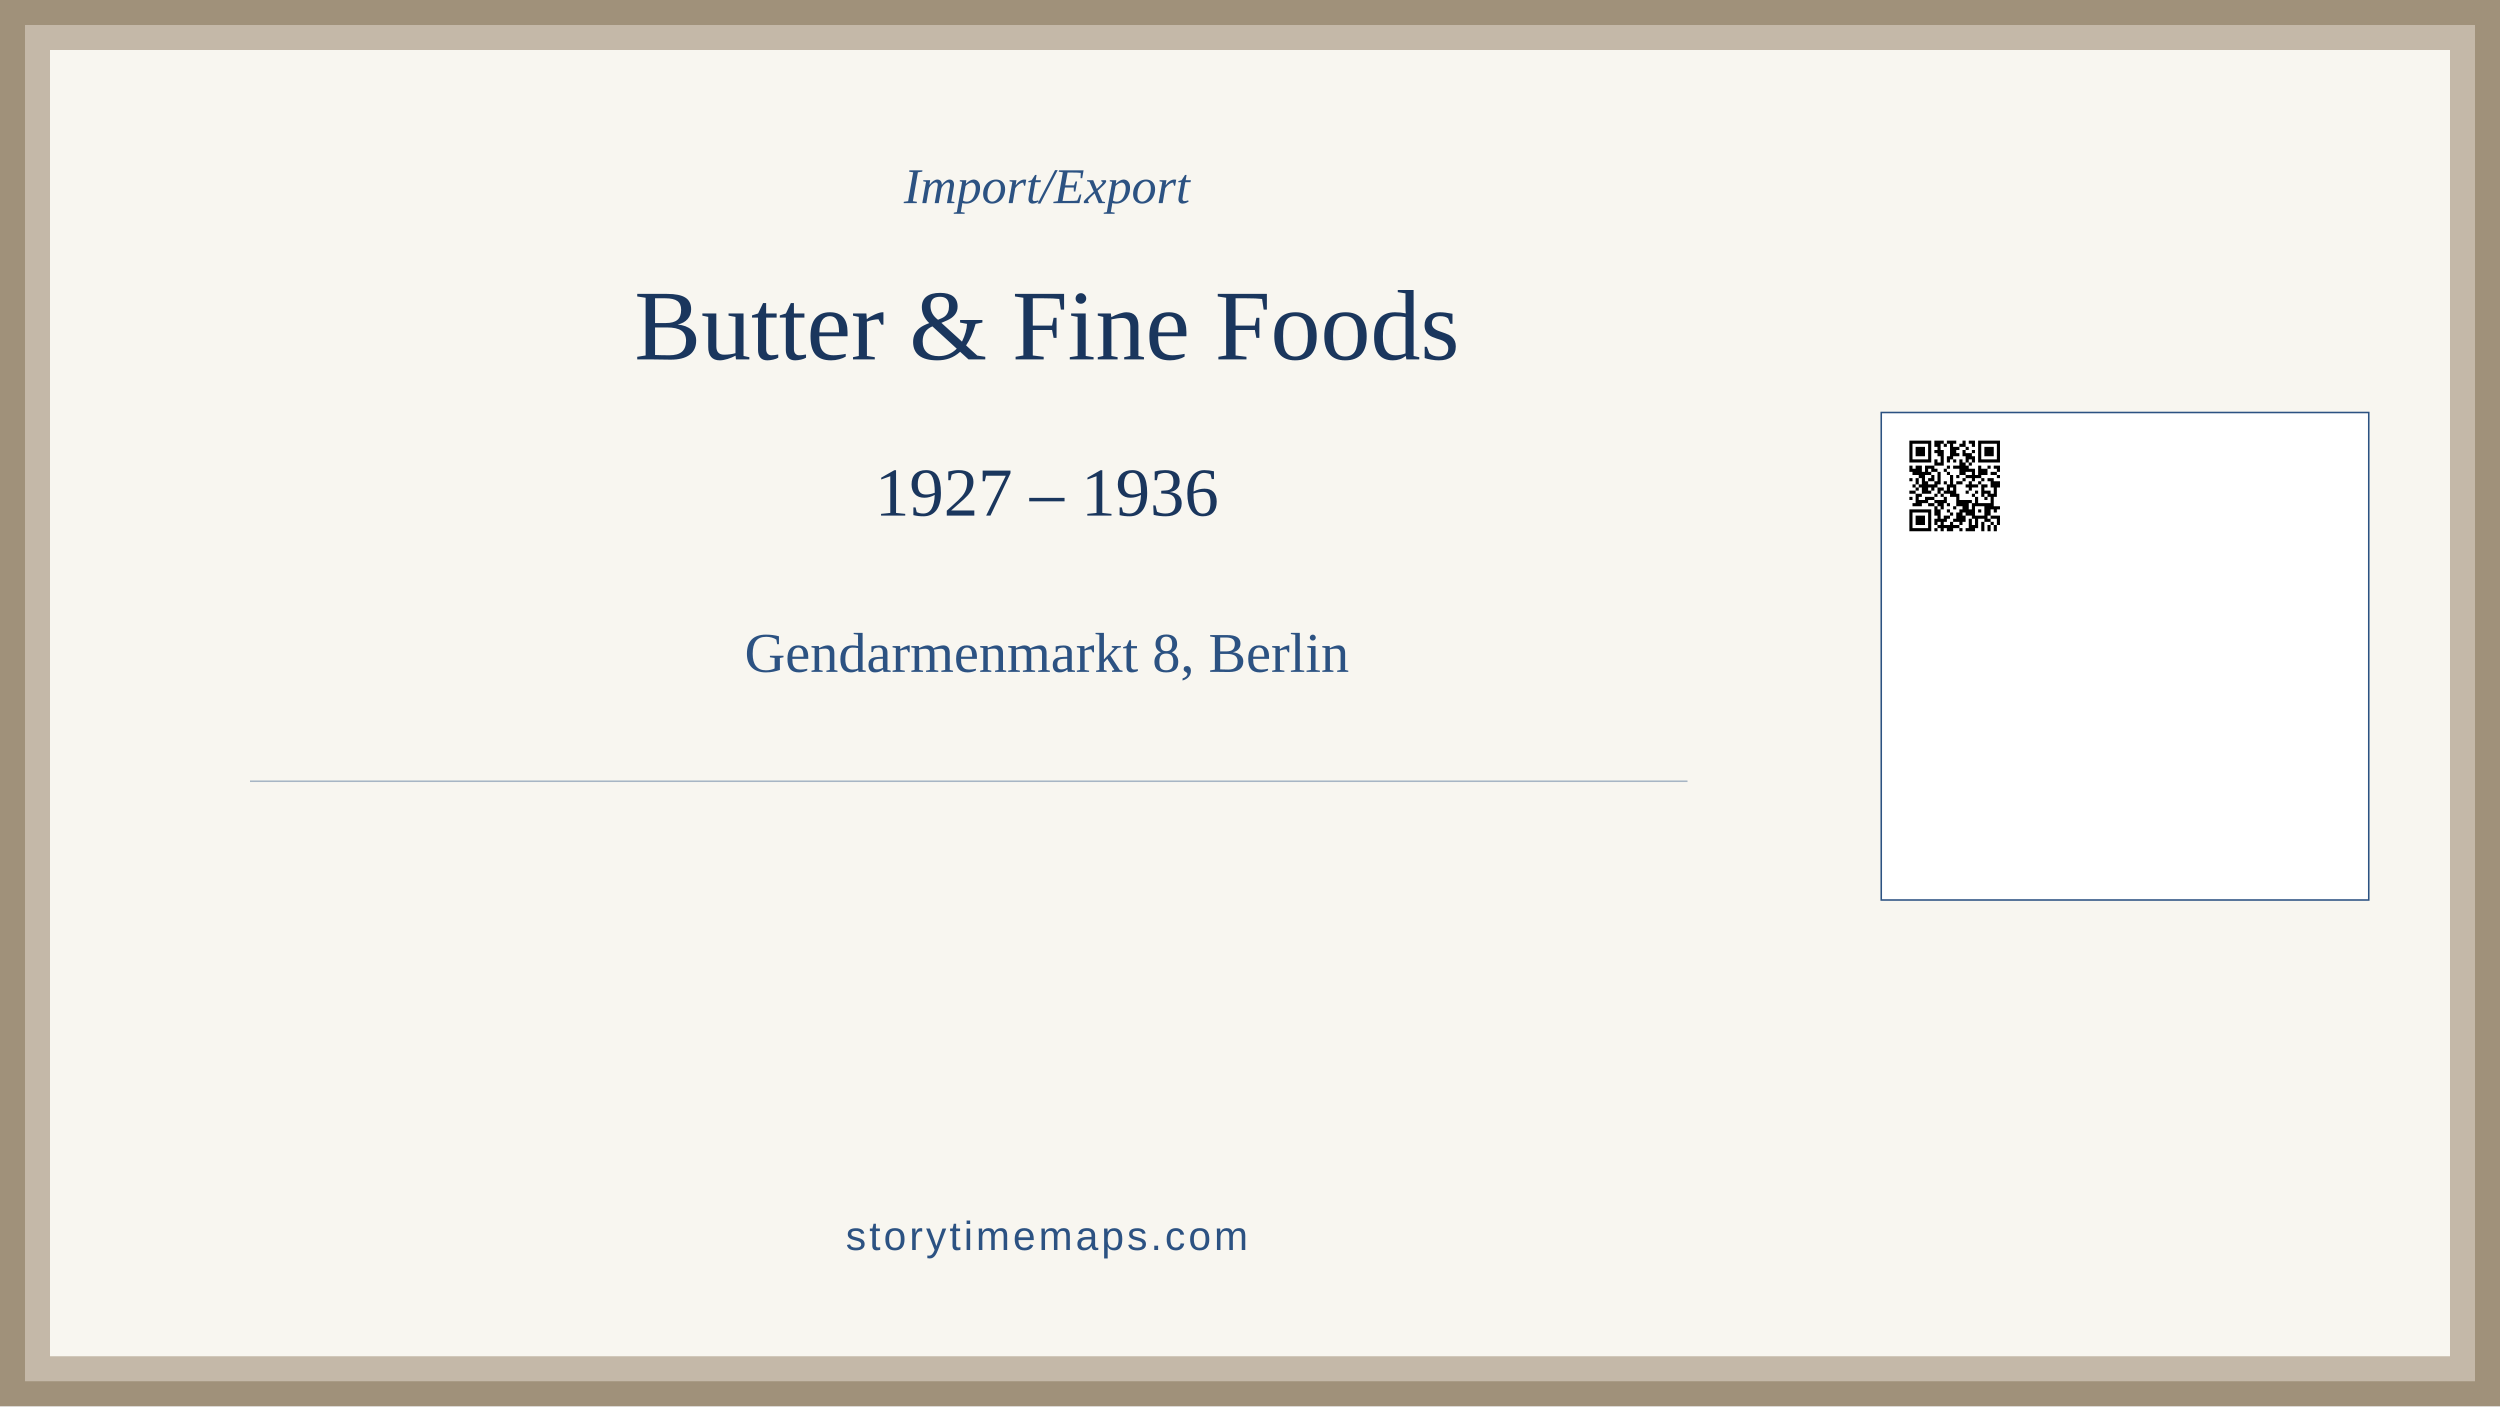
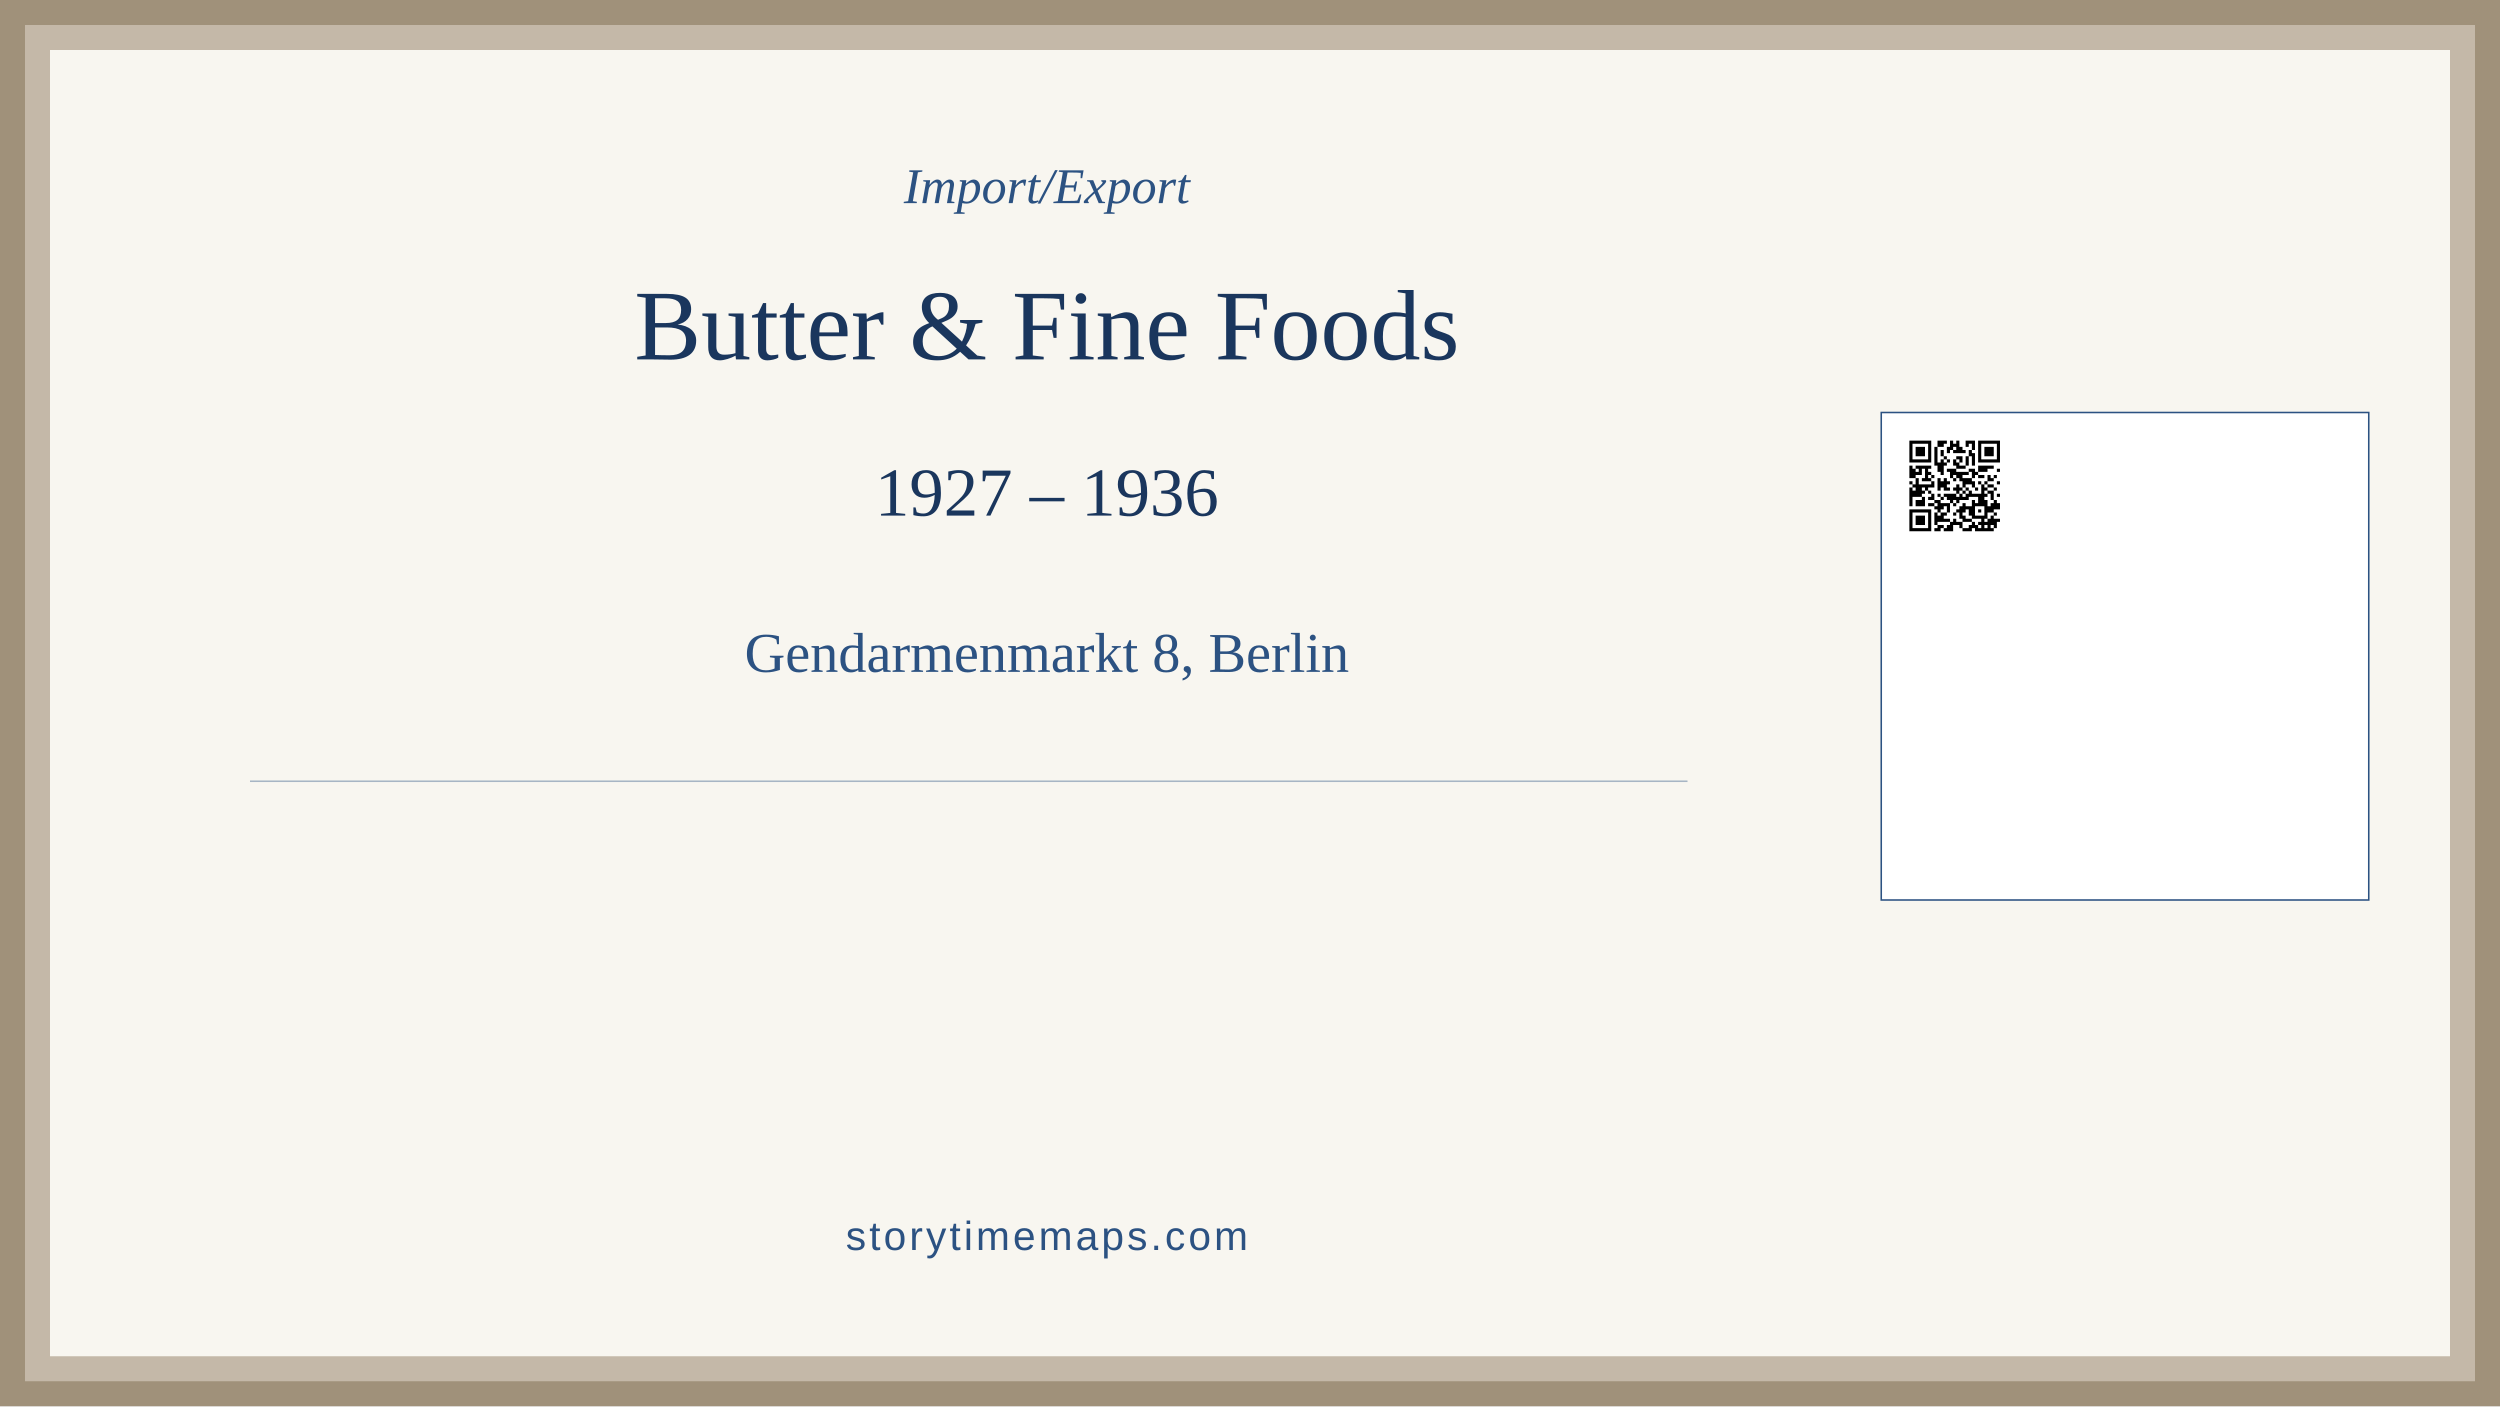
<svg xmlns="http://www.w3.org/2000/svg" viewBox="0 0 800 450" width="800" height="450">
  <defs>
    <style>
      .title { font-family: Georgia, 'Times New Roman', serif; font-weight: normal; }
      .text { font-family: Georgia, 'Times New Roman', serif; }
      .url { font-family: 'Helvetica Neue', Arial, sans-serif; }
    </style>
  </defs>
  <rect width="800" height="450" fill="#a0917a" />
  <rect x="8" y="8" width="784" height="434" fill="#c4b8a8" />
  <rect x="16" y="16" width="768" height="418" fill="#f8f6f0" />
  <text x="335" y="65" text-anchor="middle" class="text" font-size="16" fill="#2c5282" font-style="italic">
    Import/Export
  </text>
  <text x="335" y="115" text-anchor="middle" class="title" font-size="32" fill="#1a365d" font-weight="600">
    Butter &amp; Fine Foods
  </text>
  <text x="335" y="165" text-anchor="middle" class="text" font-size="22" fill="#1a365d">
    1927 – 1936
  </text>
  <text x="335" y="215" text-anchor="middle" class="text" font-size="18" fill="#2c5282">
    Gendarmenmarkt 8, Berlin
  </text>
  <line x1="80" y1="250" x2="540" y2="250" stroke="#2c5282" stroke-width="0.5" opacity="0.4" />
  <text x="335" y="400" text-anchor="middle" class="url" font-size="13" fill="#2c5282" letter-spacing="1">
    storytimemaps.com
  </text>
  <g transform="translate(610, 140)">
    <rect x="-8" y="-8" width="156" height="156" fill="#ffffff" stroke="#2c5282" stroke-width="0.5" />
    <g transform="translate(0, 0)">
      <path fill="#ffffff" d="M0 0h31v31H0z" />
-       <path stroke="#000000" d="M1 1.5h7m1 0h3m1 0h3m2 0h1m1 0h2m1 0h7M1 2.5h1m5 0h1m1 0h2m1 0h1m1 0h1m2 0h2m2 0h1m1 0h1m5 0h1M1 3.5h1m1 0h3m1 0h1m2 0h1m3 0h3m2 0h1m3 0h1m1 0h3m1 0h1M1 4.5h1m1 0h3m1 0h1m1 0h3m2 0h2m2 0h1m2 0h1m1 0h1m1 0h3m1 0h1M1 5.5h1m1 0h3m1 0h1m2 0h2m2 0h3m1 0h3m2 0h1m1 0h3m1 0h1M1 6.5h1m5 0h1m3 0h1m1 0h2m4 0h3m1 0h1m5 0h1M1 7.5h7m1 0h1m1 0h1m1 0h1m1 0h1m1 0h1m1 0h1m1 0h1m1 0h7M9 8.5h3m5 0h2m1 0h1M1 9.5h1m1 0h2m1 0h3m4 0h1m1 0h5m3 0h1m2 0h1m1 0h2M1 10.5h4m1 0h1m1 0h2m2 0h1m4 0h5m1 0h3m3 0h1M2 11.5h6m2 0h1m2 0h1m3 0h2m2 0h1m1 0h3m1 0h2M4 12.5h2m2 0h1m1 0h1m3 0h1m1 0h1m2 0h5m5 0h1M1 13.5h1m1 0h1m1 0h1m1 0h2m1 0h1m3 0h1m3 0h1m2 0h1m2 0h1m1 0h2M3 14.5h1m1 0h2m2 0h2m1 0h1m1 0h1m1 0h2m2 0h1m2 0h1m3 0h3M2 15.5h1m1 0h6m3 0h3m3 0h4m1 0h2m1 0h3M3 16.5h1m1 0h2m1 0h1m1 0h2m1 0h1m1 0h1m4 0h1m3 0h1m3 0h1M1 17.5h2m2 0h3m2 0h1m1 0h4m3 0h1m2 0h1m1 0h3m1 0h1M3 18.5h2m4 0h1m1 0h1m2 0h3m4 0h1m2 0h1m1 0h3M1 19.5h1m1 0h1m2 0h3m3 0h1m3 0h1m5 0h1m2 0h1m1 0h1M3 20.5h4m2 0h4m3 0h5m1 0h1m4 0h1M2 21.5h3m2 0h2m1 0h2m1 0h1m2 0h4m1 0h7M9 22.5h1m1 0h1m3 0h1m2 0h2m1 0h1m3 0h5M1 23.5h7m1 0h2m2 0h1m3 0h5m1 0h1m1 0h2m1 0h1M1 24.5h1m5 0h1m1 0h2m3 0h1m1 0h2m1 0h3m3 0h2M1 25.5h1m1 0h3m1 0h1m2 0h1m1 0h2m2 0h3m2 0h5m1 0h3M1 26.5h1m1 0h3m1 0h1m1 0h4m2 0h4m1 0h1m1 0h1m2 0h2m2 0h1M1 27.5h1m1 0h3m1 0h1m1 0h1m1 0h1m2 0h1m2 0h1m2 0h1m1 0h1m1 0h1m2 0h1m1 0h1M1 28.5h1m5 0h1m2 0h7m3 0h3m1 0h1m1 0h1m1 0h1M1 29.5h7m1 0h1m1 0h1m1 0h2m2 0h1m1 0h3m2 0h1m1 0h1m1 0h1" />
+       <path stroke="#000000" d="M1 1.5h7m2 0h3m1 0h1m1 0h1m2 0h3m1 0h7M1 2.5h1m5 0h1m2 0h2m2 0h3m2 0h1m1 0h1m1 0h1m5 0h1M1 3.5h1m1 0h3m1 0h1m1 0h1m3 0h2m1 0h2m3 0h1m1 0h1m1 0h3m1 0h1M1 4.5h1m1 0h3m1 0h1m1 0h1m1 0h1m1 0h1m1 0h4m1 0h1m2 0h1m1 0h3m1 0h1M1 5.5h1m1 0h3m1 0h1m1 0h1m1 0h1m8 0h2m1 0h1m1 0h3m1 0h1M1 6.5h1m5 0h1m1 0h1m2 0h1m3 0h2m1 0h1m1 0h1m1 0h1m5 0h1M1 7.5h7m1 0h1m1 0h1m1 0h1m1 0h1m1 0h1m1 0h1m1 0h1m1 0h7M9 8.5h4m2 0h2m2 0h1m1 0h1M1 9.5h1m1 0h5m2 0h2m4 0h3m4 0h5M1 10.5h2m1 0h1m1 0h1m3 0h2m1 0h3m4 0h2m1 0h3m3 0h1M1 11.5h4m1 0h2m3 0h1m2 0h6m1 0h2M1 12.5h2m3 0h1m1 0h1m5 0h1m1 0h2m3 0h1m1 0h2m1 0h1m1 0h1M3 13.5h1m1 0h3m2 0h1m1 0h1m2 0h1m1 0h4m5 0h2M1 14.5h1m1 0h1m4 0h1m1 0h4m4 0h4m1 0h1m1 0h1m3 0h1M2 15.5h7m1 0h3m3 0h1m1 0h1m2 0h1m2 0h1m1 0h2M1 16.5h1m1 0h2m1 0h1m3 0h1m1 0h2m1 0h3m1 0h1m2 0h1m1 0h2m2 0h1M1 17.5h5m1 0h1m8 0h1m1 0h1m1 0h1m3 0h1m1 0h2M1 18.5h4m3 0h1m1 0h1m1 0h4m1 0h1m1 0h7m1 0h1m1 0h1M1 19.5h1m3 0h1m1 0h2m2 0h1m1 0h7m3 0h2m2 0h1M1 20.5h1m1 0h3m3 0h2m3 0h1m1 0h1m4 0h1m1 0h3m2 0h1M1 21.5h1m1 0h3m1 0h2m1 0h4m1 0h1m2 0h1m2 0h5m1 0h3M9 22.5h3m1 0h1m3 0h5m3 0h5M1 23.5h7m2 0h1m2 0h1m2 0h3m1 0h2m1 0h1m1 0h3M1 24.5h1m5 0h1m1 0h1m1 0h2m2 0h1m1 0h1m2 0h2m3 0h1m2 0h1M1 25.5h1m1 0h3m1 0h1m1 0h3m5 0h2m2 0h5m1 0h1M1 26.5h1m1 0h3m1 0h1m1 0h5m1 0h1m2 0h3m3 0h1m1 0h4M1 27.5h1m1 0h3m1 0h1m1 0h1m4 0h4m3 0h1m1 0h6M1 28.5h1m5 0h1m2 0h2m1 0h2m2 0h1m2 0h3m1 0h1m1 0h1m1 0h1M1 29.5h7m1 0h2m1 0h3m3 0h3m1 0h6" />
    </g>
  </g>
</svg>
